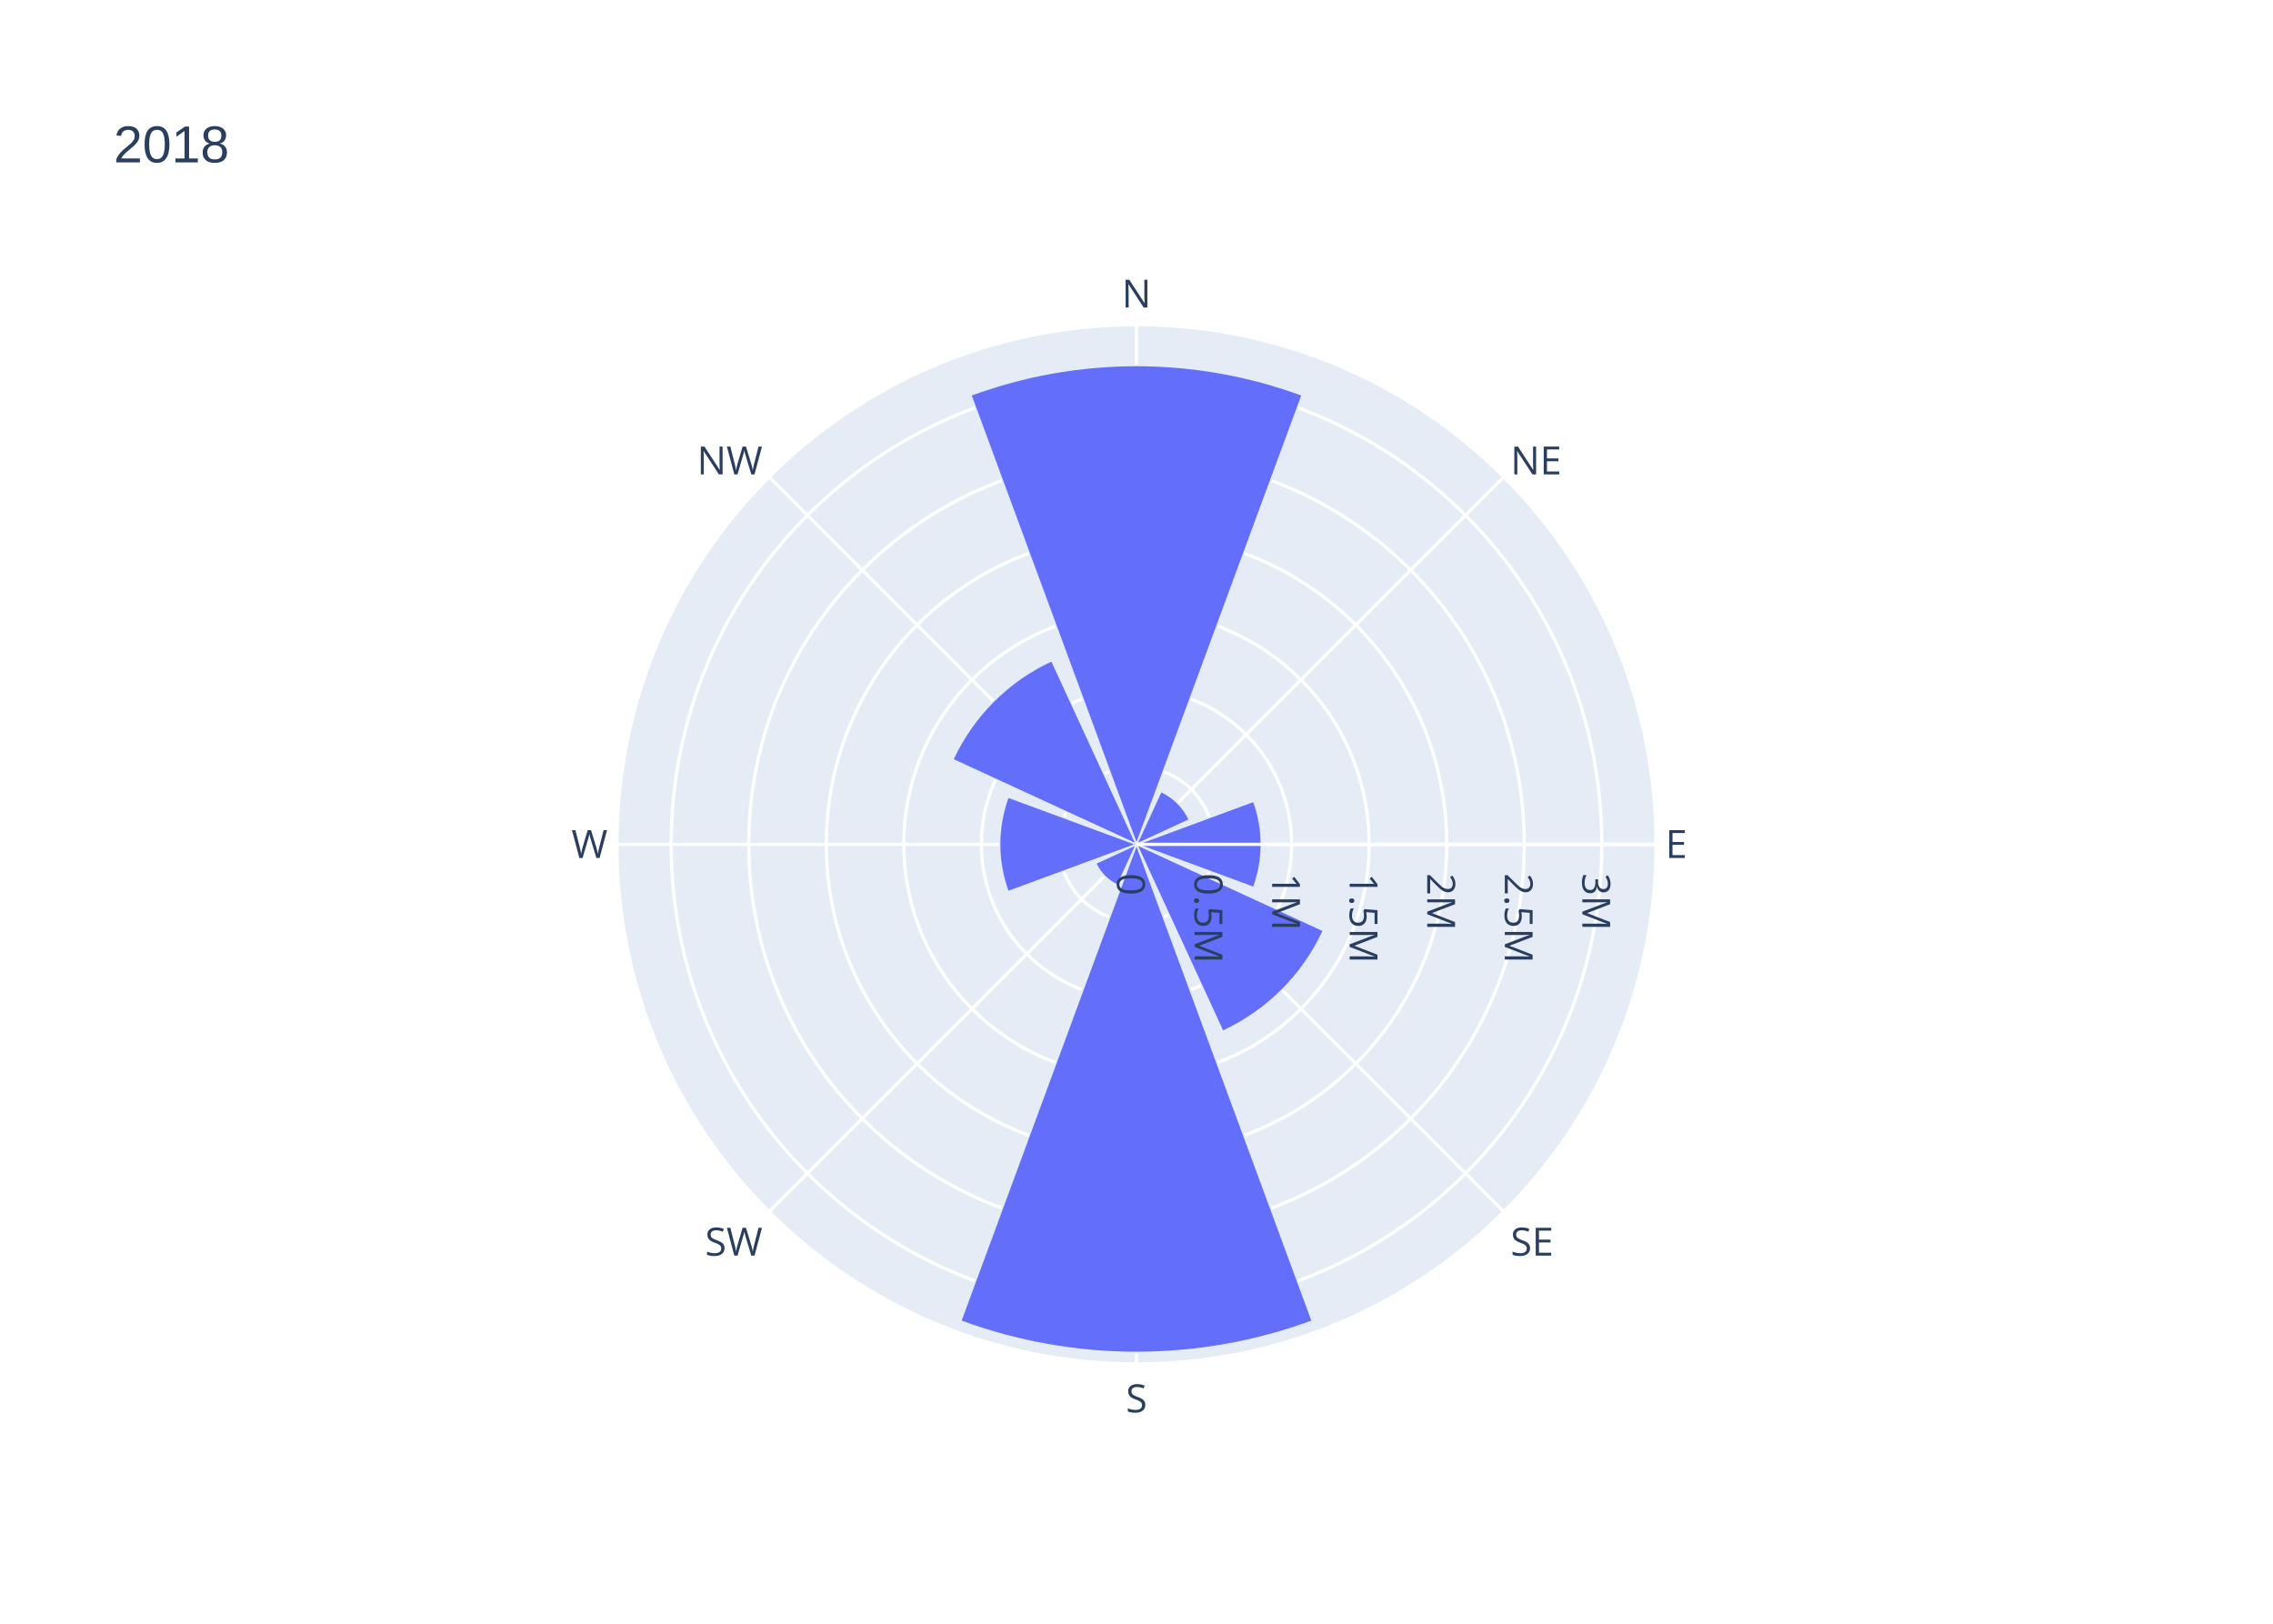
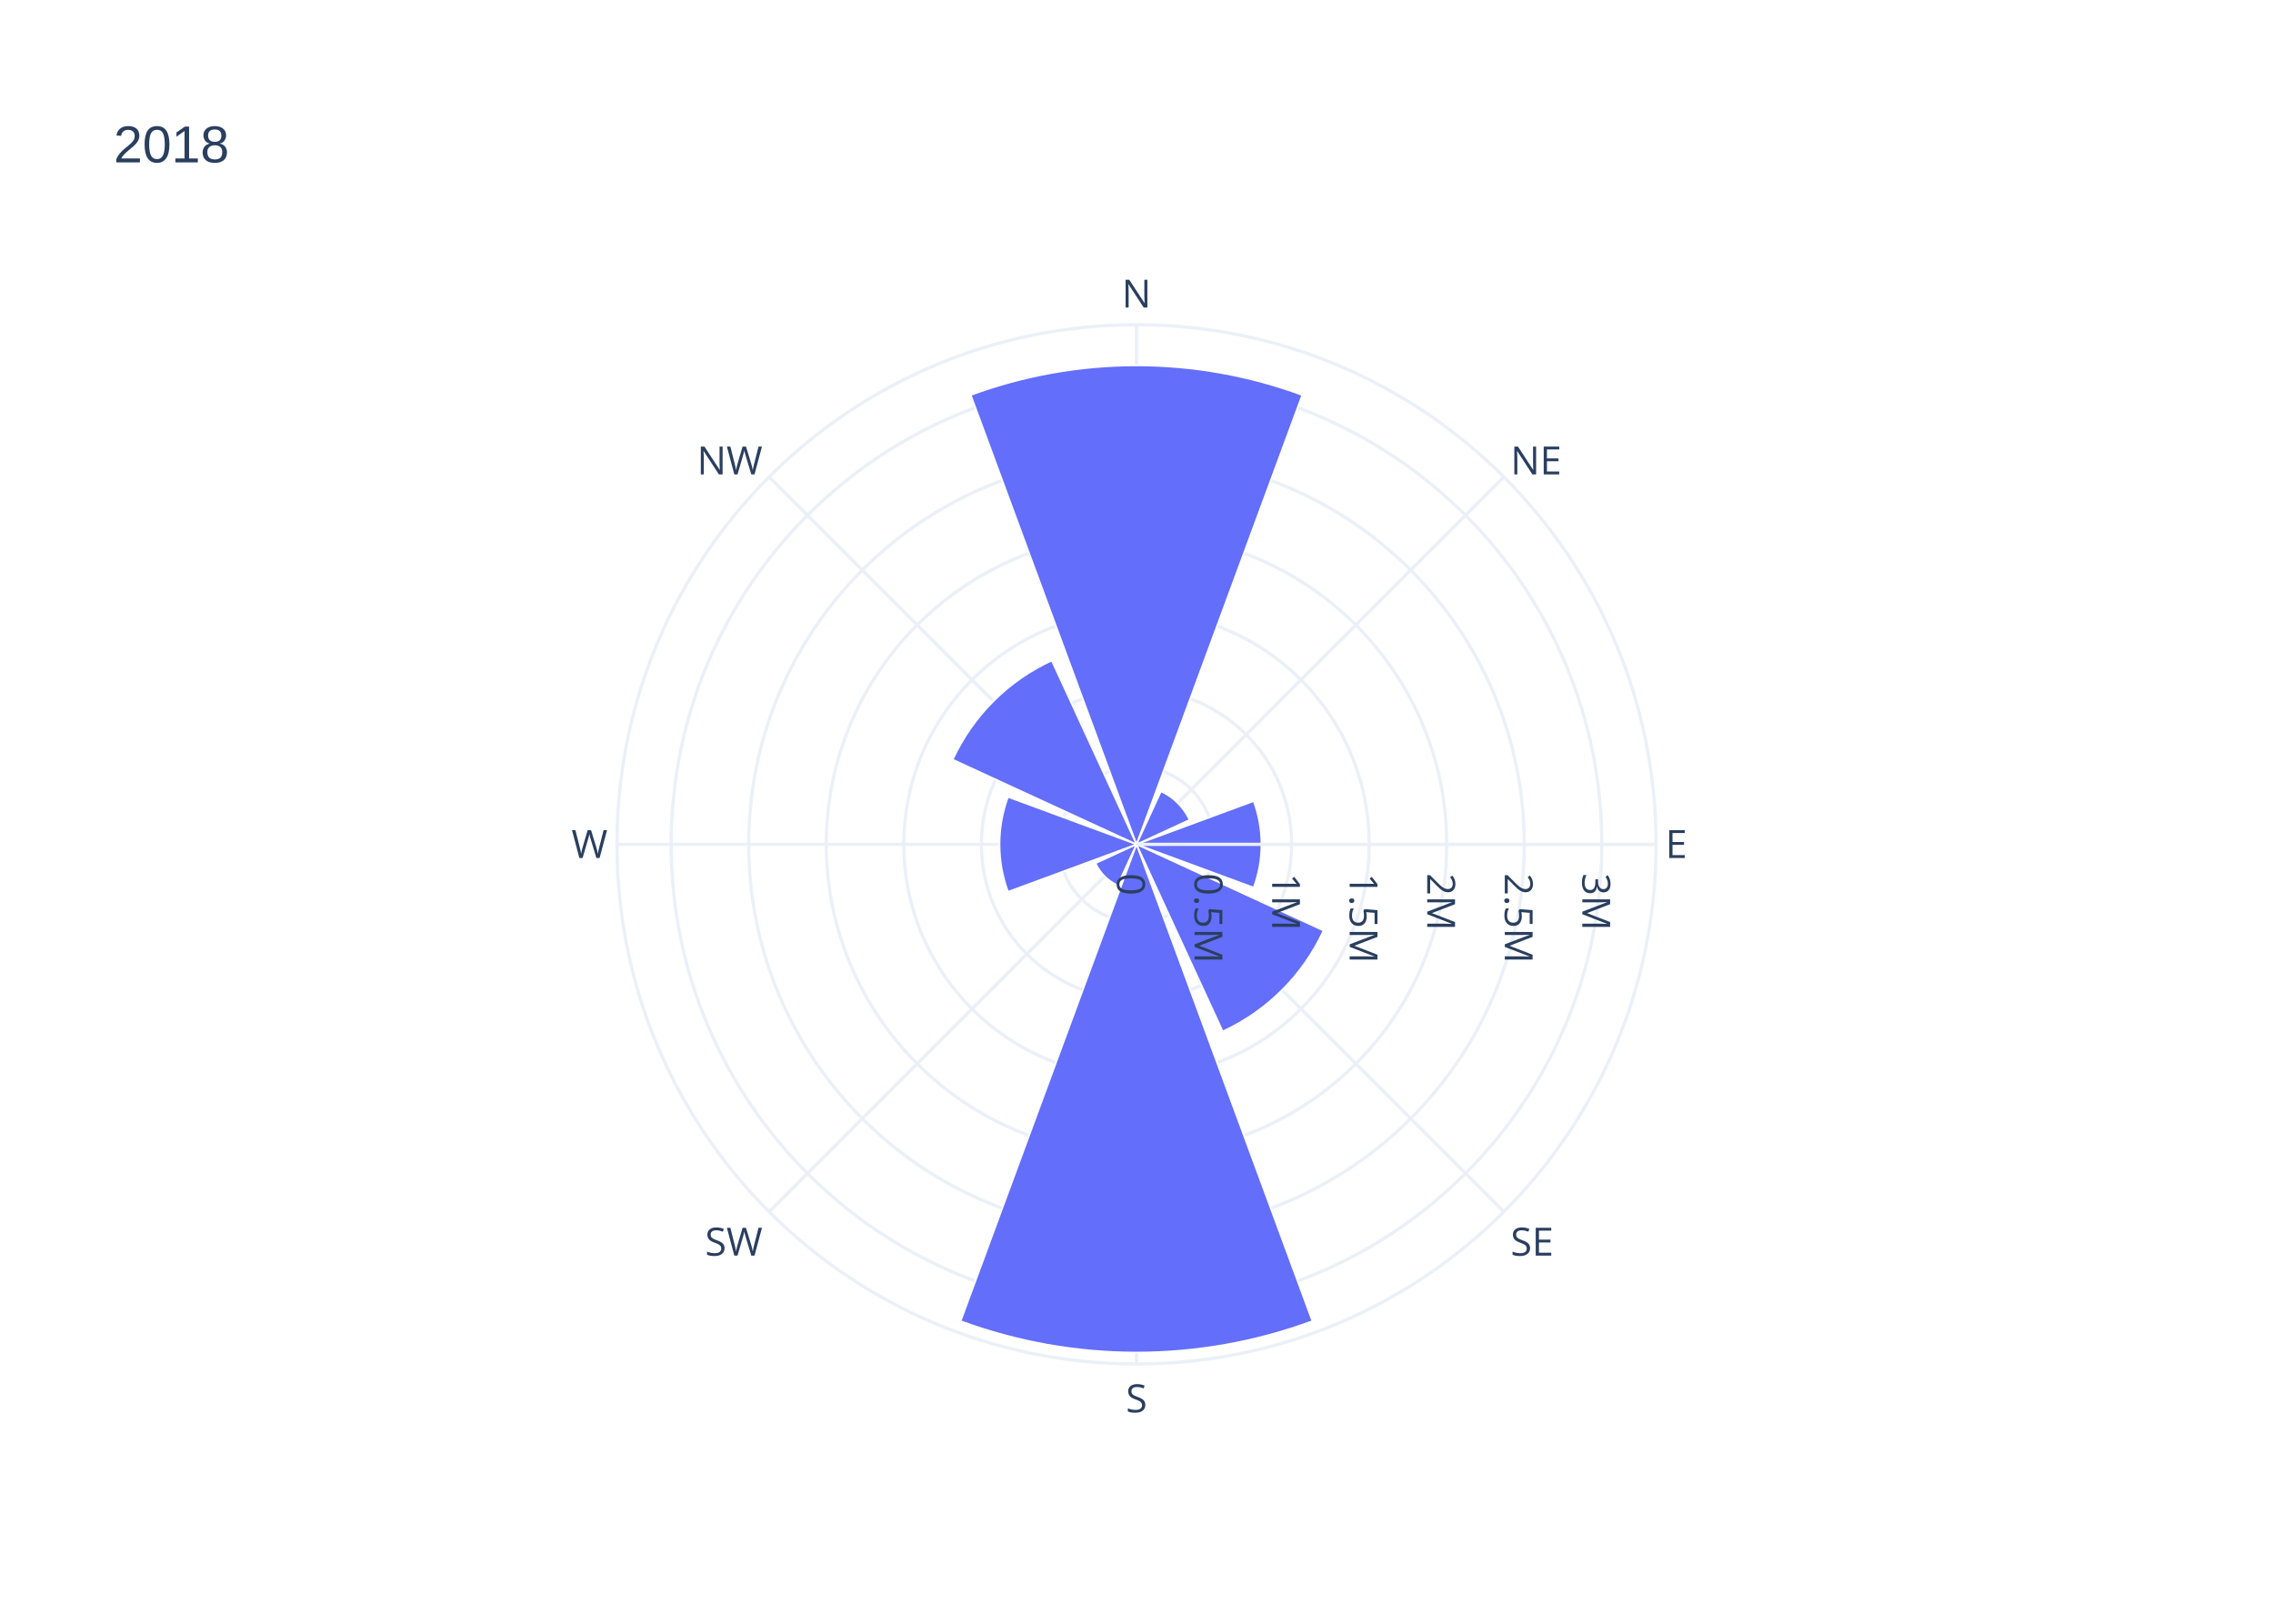
<svg xmlns="http://www.w3.org/2000/svg" class="main-svg" width="3500" height="2500" style="" viewBox="0 0 700 500">
  <rect x="0" y="0" width="700" height="500" style="fill: rgb(255, 255, 255); fill-opacity: 1;" />
-   <defs id="defs-374976">
+   <defs id="defs-dc17a2">
    <g class="clips">
-       <clipPath id="clip374976polar-for-traces">
+       <clipPath id="clipdc17a2polar-for-traces">
        <path d="M160,0A160,160 0,1,0 -160,-1.9594348786357652e-14A160,160 0,1,0 160,3.9188697572715304e-14Z" transform="translate(160,160)" />
      </clipPath>
    </g>
    <g class="gradients" />
    <g class="patterns" />
  </defs>
  <g class="bglayer" />
  <g class="layer-below">
    <g class="imagelayer" />
    <g class="shapelayer" />
  </g>
  <g class="cartesianlayer" />
  <g class="polarlayer">
    <g class="polar">
      <g class="polarsublayer draglayer" />
      <g class="polarsublayer plotbg">
-         <path d="M160,0A160,160 0,1,0 -160,-1.9594348786357652e-14A160,160 0,1,0 160,3.9188697572715304e-14Z" transform="translate(350,260)" style="fill: rgb(229, 236, 246); fill-opacity: 1;" />
+         <path d="M160,0A160,160 0,1,0 -160,-1.9594348786357652e-14A160,160 0,1,0 160,3.9188697572715304e-14Z" transform="translate(350,260)" style="fill: rgb(255, 255, 255); fill-opacity: 1;" />
      </g>
      <g class="polarsublayer backplot">
        <g class="maplayer" />
      </g>
      <g class="polarsublayer angular-grid" style="fill: none;">
-         <path class="angularaxisgrid" d="M350,260L350,100" style="stroke: rgb(255, 255, 255); stroke-opacity: 1; stroke-width: 1px;" />
-         <path class="angularaxisgrid" d="M350,260L463.137,146.863" style="stroke: rgb(255, 255, 255); stroke-opacity: 1; stroke-width: 1px;" />
-         <path class="angularaxisgrid" d="M350,260L510,260" style="stroke: rgb(255, 255, 255); stroke-opacity: 1; stroke-width: 1px;" />
-         <path class="angularaxisgrid" d="M350,260L463.137,373.137" style="stroke: rgb(255, 255, 255); stroke-opacity: 1; stroke-width: 1px;" />
-         <path class="angularaxisgrid" d="M350,260L350,420" style="stroke: rgb(255, 255, 255); stroke-opacity: 1; stroke-width: 1px;" />
-         <path class="angularaxisgrid" d="M350,260L236.863,373.137" style="stroke: rgb(255, 255, 255); stroke-opacity: 1; stroke-width: 1px;" />
-         <path class="angularaxisgrid" d="M350,260L190,260" style="stroke: rgb(255, 255, 255); stroke-opacity: 1; stroke-width: 1px;" />
-         <path class="angularaxisgrid" d="M350,260L236.863,146.863" style="stroke: rgb(255, 255, 255); stroke-opacity: 1; stroke-width: 1px;" />
+         <path class="angularaxisgrid" d="M350,260L350,100" style="stroke: rgb(235, 240, 248); stroke-opacity: 1; stroke-width: 1px;" />
+         <path class="angularaxisgrid" d="M350,260L463.137,146.863" style="stroke: rgb(235, 240, 248); stroke-opacity: 1; stroke-width: 1px;" />
+         <path class="angularaxisgrid" d="M350,260L510,260" style="stroke: rgb(235, 240, 248); stroke-opacity: 1; stroke-width: 1px;" />
+         <path class="angularaxisgrid" d="M350,260L463.137,373.137" style="stroke: rgb(235, 240, 248); stroke-opacity: 1; stroke-width: 1px;" />
+         <path class="angularaxisgrid" d="M350,260L350,420" style="stroke: rgb(235, 240, 248); stroke-opacity: 1; stroke-width: 1px;" />
+         <path class="angularaxisgrid" d="M350,260L236.863,373.137" style="stroke: rgb(235, 240, 248); stroke-opacity: 1; stroke-width: 1px;" />
+         <path class="angularaxisgrid" d="M350,260L190,260" style="stroke: rgb(235, 240, 248); stroke-opacity: 1; stroke-width: 1px;" />
+         <path class="angularaxisgrid" d="M350,260L236.863,146.863" style="stroke: rgb(235, 240, 248); stroke-opacity: 1; stroke-width: 1px;" />
      </g>
      <g class="polarsublayer radial-grid" transform="translate(350,260)" style="fill: none;">
-         <path class="xgrid" d="M23.88,0A23.88,23.88 0,1,0 -23.88,-2.9244565563638794e-15A23.88,23.88 0,1,0 23.88,5.848913112727759e-15Z" style="stroke: rgb(255, 255, 255); stroke-opacity: 1; stroke-width: 1px;" />
-         <path class="xgrid" d="M47.77,0A47.77,47.77 0,1,0 -47.77,-5.850137759526906e-15A47.77,47.77 0,1,0 47.77,1.1700275519053813e-14Z" style="stroke: rgb(255, 255, 255); stroke-opacity: 1; stroke-width: 1px;" />
-         <path class="xgrid" d="M71.65,0A71.65,71.65 0,1,0 -71.65,-8.774594315890787e-15A71.65,71.65 0,1,0 71.65,1.7549188631781574e-14Z" style="stroke: rgb(255, 255, 255); stroke-opacity: 1; stroke-width: 1px;" />
-         <path class="xgrid" d="M95.53,0A95.53,95.53 0,1,0 -95.53,-1.1699050872254666e-14A95.53,95.53 0,1,0 95.53,2.3398101744509332e-14Z" style="stroke: rgb(255, 255, 255); stroke-opacity: 1; stroke-width: 1px;" />
-         <path class="xgrid" d="M119.42,0A119.42,119.42 0,1,0 -119.42,-1.4624732075417692e-14A119.42,119.42 0,1,0 119.42,2.9249464150835383e-14Z" style="stroke: rgb(255, 255, 255); stroke-opacity: 1; stroke-width: 1px;" />
-         <path class="xgrid" d="M143.3,0A143.3,143.3 0,1,0 -143.3,-1.7549188631781574e-14A143.3,143.3 0,1,0 143.3,3.509837726356315e-14Z" style="stroke: rgb(255, 255, 255); stroke-opacity: 1; stroke-width: 1px;" />
+         <path class="xgrid" d="M23.88,0A23.88,23.88 0,1,0 -23.88,-2.9244565563638794e-15A23.88,23.88 0,1,0 23.88,5.848913112727759e-15Z" style="stroke: rgb(235, 240, 248); stroke-opacity: 1; stroke-width: 1px;" />
+         <path class="xgrid" d="M47.77,0A47.77,47.77 0,1,0 -47.77,-5.850137759526906e-15A47.77,47.77 0,1,0 47.77,1.1700275519053813e-14Z" style="stroke: rgb(235, 240, 248); stroke-opacity: 1; stroke-width: 1px;" />
+         <path class="xgrid" d="M71.65,0A71.65,71.65 0,1,0 -71.65,-8.774594315890787e-15A71.65,71.65 0,1,0 71.65,1.7549188631781574e-14Z" style="stroke: rgb(235, 240, 248); stroke-opacity: 1; stroke-width: 1px;" />
+         <path class="xgrid" d="M95.53,0A95.53,95.53 0,1,0 -95.53,-1.1699050872254666e-14A95.53,95.53 0,1,0 95.53,2.3398101744509332e-14Z" style="stroke: rgb(235, 240, 248); stroke-opacity: 1; stroke-width: 1px;" />
+         <path class="xgrid" d="M119.42,0A119.42,119.42 0,1,0 -119.42,-1.4624732075417692e-14A119.42,119.42 0,1,0 119.42,2.9249464150835383e-14Z" style="stroke: rgb(235, 240, 248); stroke-opacity: 1; stroke-width: 1px;" />
+         <path class="xgrid" d="M143.3,0A143.3,143.3 0,1,0 -143.3,-1.7549188631781574e-14A143.3,143.3 0,1,0 143.3,3.509837726356315e-14Z" style="stroke: rgb(235, 240, 248); stroke-opacity: 1; stroke-width: 1px;" />
      </g>
-       <g class="polarsublayer frontplot" transform="translate(190,100)" clip-path="url(#clip374976polar-for-traces)">
+       <g class="polarsublayer frontplot" transform="translate(190,100)" clip-path="url(#clipdc17a2polar-for-traces)">
        <g class="barlayer">
          <g class="trace bars" style="opacity: 1;">
            <g class="points">
              <g class="point" style="vector-effect: non-scaling-stroke; stroke-miterlimit: 2;">
-                 <path d="M160,160L211.044,21.64A147.476,147.476 0,0,0 108.956,21.64L160,160A0,0 0,0,1 160,160Z" style="opacity: 1; stroke-width: 0.5px; fill: rgb(99, 110, 250); fill-opacity: 1; stroke: rgb(229, 236, 246); stroke-opacity: 1;" />
+                 <path d="M160,160L211.044,21.64A147.476,147.476 0,0,0 108.956,21.64L160,160A0,0 0,0,1 160,160Z" style="opacity: 1; stroke-width: 0.5px; fill: rgb(99, 110, 250); fill-opacity: 1; stroke: rgb(255, 255, 255); stroke-opacity: 1;" />
              </g>
              <g class="point" style="vector-effect: non-scaling-stroke; stroke-miterlimit: 2;">
-                 <path d="M160,160L176.324,152.474A17.976,17.976 0,0,0 167.526,143.676L160,160A0,0 0,0,1 160,160Z" style="opacity: 1; stroke-width: 0.5px; fill: rgb(99, 110, 250); fill-opacity: 1; stroke: rgb(229, 236, 246); stroke-opacity: 1;" />
+                 <path d="M160,160L176.324,152.474A17.976,17.976 0,0,0 167.526,143.676L160,160A0,0 0,0,1 160,160Z" style="opacity: 1; stroke-width: 0.5px; fill: rgb(99, 110, 250); fill-opacity: 1; stroke: rgb(255, 255, 255); stroke-opacity: 1;" />
              </g>
              <g class="point" style="vector-effect: non-scaling-stroke; stroke-miterlimit: 2;">
-                 <path d="M160,160L196.086,173.313A38.463,38.463 0,0,0 196.086,146.687L160,160A0,0 0,0,1 160,160Z" style="opacity: 1; stroke-width: 0.5px; fill: rgb(99, 110, 250); fill-opacity: 1; stroke: rgb(229, 236, 246); stroke-opacity: 1;" />
+                 <path d="M160,160L196.086,173.313A38.463,38.463 0,0,0 196.086,146.687L160,160A0,0 0,0,1 160,160Z" style="opacity: 1; stroke-width: 0.5px; fill: rgb(99, 110, 250); fill-opacity: 1; stroke: rgb(255, 255, 255); stroke-opacity: 1;" />
              </g>
              <g class="point" style="vector-effect: non-scaling-stroke; stroke-miterlimit: 2;">
-                 <path d="M160,160L186.551,217.593A63.418,63.418 0,0,0 217.593,186.551L160,160A0,0 0,0,1 160,160Z" style="opacity: 1; stroke-width: 0.5px; fill: rgb(99, 110, 250); fill-opacity: 1; stroke: rgb(229, 236, 246); stroke-opacity: 1;" />
+                 <path d="M160,160L186.551,217.593A63.418,63.418 0,0,0 217.593,186.551L160,160A0,0 0,0,1 160,160Z" style="opacity: 1; stroke-width: 0.5px; fill: rgb(99, 110, 250); fill-opacity: 1; stroke: rgb(255, 255, 255); stroke-opacity: 1;" />
              </g>
              <g class="point" style="vector-effect: non-scaling-stroke; stroke-miterlimit: 2;">
-                 <path d="M160,160L105.839,306.811A156.483,156.483 0,0,0 214.161,306.811L160,160A0,0 0,0,1 160,160Z" style="opacity: 1; stroke-width: 0.5px; fill: rgb(99, 110, 250); fill-opacity: 1; stroke: rgb(229, 236, 246); stroke-opacity: 1;" />
+                 <path d="M160,160L105.839,306.811A156.483,156.483 0,0,0 214.161,306.811L160,160A0,0 0,0,1 160,160Z" style="opacity: 1; stroke-width: 0.5px; fill: rgb(99, 110, 250); fill-opacity: 1; stroke: rgb(255, 255, 255); stroke-opacity: 1;" />
              </g>
              <g class="point" style="vector-effect: non-scaling-stroke; stroke-miterlimit: 2;">
-                 <path d="M160,160L147.391,165.813A13.885,13.885 0,0,0 154.187,172.609L160,160A0,0 0,0,1 160,160Z" style="opacity: 1; stroke-width: 0.5px; fill: rgb(99, 110, 250); fill-opacity: 1; stroke: rgb(229, 236, 246); stroke-opacity: 1;" />
+                 <path d="M160,160L147.391,165.813A13.885,13.885 0,0,0 154.187,172.609L160,160A0,0 0,0,1 160,160Z" style="opacity: 1; stroke-width: 0.5px; fill: rgb(99, 110, 250); fill-opacity: 1; stroke: rgb(255, 255, 255); stroke-opacity: 1;" />
              </g>
              <g class="point" style="vector-effect: non-scaling-stroke; stroke-miterlimit: 2;">
-                 <path d="M160,160L120.43,145.402A42.177,42.177 0,0,0 120.43,174.598L160,160A0,0 0,0,1 160,160Z" style="opacity: 1; stroke-width: 0.5px; fill: rgb(99, 110, 250); fill-opacity: 1; stroke: rgb(229, 236, 246); stroke-opacity: 1;" />
+                 <path d="M160,160L120.43,145.402A42.177,42.177 0,0,0 120.43,174.598L160,160A0,0 0,0,1 160,160Z" style="opacity: 1; stroke-width: 0.5px; fill: rgb(99, 110, 250); fill-opacity: 1; stroke: rgb(255, 255, 255); stroke-opacity: 1;" />
              </g>
              <g class="point" style="vector-effect: non-scaling-stroke; stroke-miterlimit: 2;">
-                 <path d="M160,160L133.909,103.403A62.321,62.321 0,0,0 103.403,133.909L160,160A0,0 0,0,1 160,160Z" style="opacity: 1; stroke-width: 0.5px; fill: rgb(99, 110, 250); fill-opacity: 1; stroke: rgb(229, 236, 246); stroke-opacity: 1;" />
+                 <path d="M160,160L133.909,103.403A62.321,62.321 0,0,0 103.403,133.909L160,160A0,0 0,0,1 160,160Z" style="opacity: 1; stroke-width: 0.5px; fill: rgb(99, 110, 250); fill-opacity: 1; stroke: rgb(255, 255, 255); stroke-opacity: 1;" />
              </g>
            </g>
          </g>
        </g>
        <g class="scatterlayer" />
      </g>
      <g class="polarsublayer angular-line">
-         <path d="M160,0A160,160 0,1,0 -160,-1.9594348786357652e-14A160,160 0,1,0 160,3.9188697572715304e-14Z" transform="translate(350,260)" stroke-width="1" style="fill: none; stroke: rgb(255, 255, 255); stroke-opacity: 1;" />
+         <path d="M160,0A160,160 0,1,0 -160,-1.9594348786357652e-14A160,160 0,1,0 160,3.9188697572715304e-14Z" transform="translate(350,260)" stroke-width="1" style="fill: none; stroke: rgb(235, 240, 248); stroke-opacity: 1;" />
      </g>
      <g class="polarsublayer radial-line">
-         <line x1="0" y1="0" x2="160" y2="0" transform="translate(350,260)" stroke-width="1" style="fill: none; stroke: rgb(255, 255, 255); stroke-opacity: 1;" />
+         <line x1="0" y1="0" x2="160" y2="0" transform="translate(350,260)" stroke-width="1" style="fill: none; stroke: rgb(235, 240, 248); stroke-opacity: 1;" />
      </g>
      <g class="polarsublayer angular-axis">
        <g class="angularaxistick">
          <text text-anchor="middle" x="1.7757378587636624e-16" y="-5.3" transform="translate(350,100)" style="font-family: 'Open Sans', verdana, arial, sans-serif; font-size: 12px; fill: rgb(42, 63, 95); fill-opacity: 1; white-space: pre; opacity: 1;">N</text>
        </g>
        <g class="angularaxistick">
          <text text-anchor="start" x="2.051" y="-0.778" transform="translate(463.1371,146.8629)" style="font-family: 'Open Sans', verdana, arial, sans-serif; font-size: 12px; fill: rgb(42, 63, 95); fill-opacity: 1; white-space: pre; opacity: 1;">NE</text>
        </g>
        <g class="angularaxistick">
          <text text-anchor="start" x="2.9" y="4.2" transform="translate(510,260)" style="font-family: 'Open Sans', verdana, arial, sans-serif; font-size: 12px; fill: rgb(42, 63, 95); fill-opacity: 1; white-space: pre; opacity: 1;">E</text>
        </g>
        <g class="angularaxistick">
          <text text-anchor="start" x="2.051" y="13.506" transform="translate(463.1371,373.1371)" style="font-family: 'Open Sans', verdana, arial, sans-serif; font-size: 12px; fill: rgb(42, 63, 95); fill-opacity: 1; white-space: pre; opacity: 1;">SE</text>
        </g>
        <g class="angularaxistick">
          <text text-anchor="middle" x="1.7757378587636624e-16" y="14.9" transform="translate(350,420)" style="font-family: 'Open Sans', verdana, arial, sans-serif; font-size: 12px; fill: rgb(42, 63, 95); fill-opacity: 1; white-space: pre; opacity: 1;">S</text>
        </g>
        <g class="angularaxistick">
          <text text-anchor="end" x="-2.051" y="13.506" transform="translate(236.8629,373.1371)" style="font-family: 'Open Sans', verdana, arial, sans-serif; font-size: 12px; fill: rgb(42, 63, 95); fill-opacity: 1; white-space: pre; opacity: 1;">SW</text>
        </g>
        <g class="angularaxistick">
          <text text-anchor="end" x="-2.9" y="4.2" transform="translate(190,260)" style="font-family: 'Open Sans', verdana, arial, sans-serif; font-size: 12px; fill: rgb(42, 63, 95); fill-opacity: 1; white-space: pre; opacity: 1;">W</text>
        </g>
        <g class="angularaxistick">
          <text text-anchor="end" x="-2.051" y="-0.778" transform="translate(236.8629,146.8629)" style="font-family: 'Open Sans', verdana, arial, sans-serif; font-size: 12px; fill: rgb(42, 63, 95); fill-opacity: 1; white-space: pre; opacity: 1;">NW</text>
        </g>
      </g>
      <g class="polarsublayer radial-axis" transform="translate(350,260)">
        <g class="xtick">
          <text text-anchor="start" x="0" y="14.9" transform=" rotate(90,0,8.9)" style="font-family: 'Open Sans', verdana, arial, sans-serif; font-size: 12px; fill: rgb(42, 63, 95); fill-opacity: 1; white-space: pre; opacity: 1;">0</text>
        </g>
        <g class="xtick">
          <text text-anchor="start" x="0" y="14.9" transform="translate(23.88,0) rotate(90,0,8.9)" style="font-family: 'Open Sans', verdana, arial, sans-serif; font-size: 12px; fill: rgb(42, 63, 95); fill-opacity: 1; white-space: pre; opacity: 1;">0.5M</text>
        </g>
        <g class="xtick">
          <text text-anchor="start" x="0" y="14.9" transform="translate(47.77,0) rotate(90,0,8.9)" style="font-family: 'Open Sans', verdana, arial, sans-serif; font-size: 12px; fill: rgb(42, 63, 95); fill-opacity: 1; white-space: pre; opacity: 1;">1M</text>
        </g>
        <g class="xtick">
          <text text-anchor="start" x="0" y="14.9" transform="translate(71.65,0) rotate(90,0,8.9)" style="font-family: 'Open Sans', verdana, arial, sans-serif; font-size: 12px; fill: rgb(42, 63, 95); fill-opacity: 1; white-space: pre; opacity: 1;">1.5M</text>
        </g>
        <g class="xtick">
          <text text-anchor="start" x="0" y="14.9" transform="translate(95.53,0) rotate(90,0,8.9)" style="font-family: 'Open Sans', verdana, arial, sans-serif; font-size: 12px; fill: rgb(42, 63, 95); fill-opacity: 1; white-space: pre; opacity: 1;">2M</text>
        </g>
        <g class="xtick">
          <text text-anchor="start" x="0" y="14.9" transform="translate(119.42,0) rotate(90,0,8.9)" style="font-family: 'Open Sans', verdana, arial, sans-serif; font-size: 12px; fill: rgb(42, 63, 95); fill-opacity: 1; white-space: pre; opacity: 1;">2.5M</text>
        </g>
        <g class="xtick">
          <text text-anchor="start" x="0" y="14.9" transform="translate(143.3,0) rotate(90,0,8.9)" style="font-family: 'Open Sans', verdana, arial, sans-serif; font-size: 12px; fill: rgb(42, 63, 95); fill-opacity: 1; white-space: pre; opacity: 1;">3M</text>
        </g>
      </g>
    </g>
  </g>
  <g class="ternarylayer" />
  <g class="geolayer" />
  <g class="funnelarealayer" />
  <g class="pielayer" />
  <g class="iciclelayer" />
  <g class="treemaplayer" />
  <g class="sunburstlayer" />
  <g class="glimages" />
-   <defs id="topdefs-374976">
+   <defs id="topdefs-dc17a2">
    <g class="clips" />
  </defs>
  <g class="layer-above">
    <g class="imagelayer" />
    <g class="shapelayer" />
  </g>
  <g class="infolayer">
    <g class="g-gtitle">
      <text class="gtitle" x="35" y="50" text-anchor="start" dy="0em" style="font-family: Arial; font-size: 16px; fill: rgb(42, 63, 95); opacity: 1; font-weight: normal; white-space: pre;">2018</text>
    </g>
    <g class="g-polartitle" />
  </g>
</svg>
